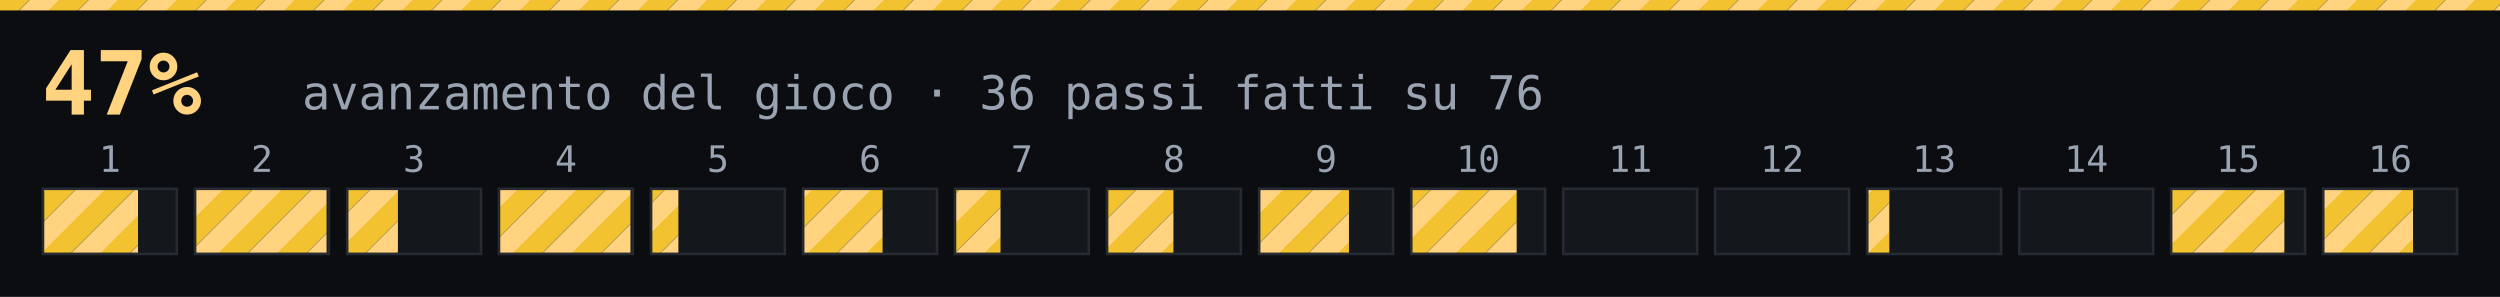
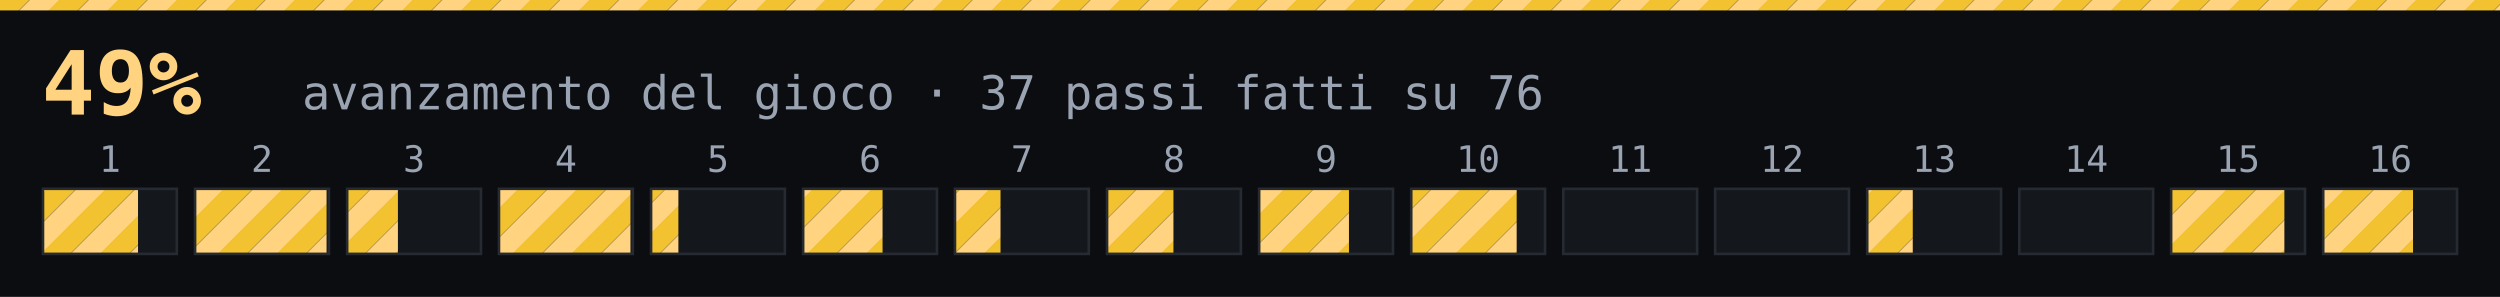
<svg xmlns="http://www.w3.org/2000/svg" width="960" height="114" viewBox="0 0 960 114" font-family="ui-monospace,Cascadia Mono,Consolas,DejaVu Sans Mono,monospace">
  <defs>
    <pattern id="strisce" width="16" height="16" patternUnits="userSpaceOnUse" patternTransform="rotate(45)">
      <rect width="8" height="16" fill="#f2c230" />
      <rect x="8" width="8" height="16" fill="#ffd37f" />
    </pattern>
  </defs>
  <rect width="960" height="114" fill="#0b0d10" />
  <rect width="960" height="4" fill="url(#strisce)" />
-   <text x="16" y="44" fill="#ffd37f" font-size="34" font-weight="700">47%</text>
-   <text x="116" y="42" fill="#9aa3b2" font-size="18">avanzamento del gioco · 36 passi fatti su 76</text>
+   <text x="16" y="44" fill="#ffd37f" font-size="34" font-weight="700">49%</text>
+   <text x="116" y="42" fill="#9aa3b2" font-size="18">avanzamento del gioco · 37 passi fatti su 76</text>
  <text x="42.2" y="66" text-anchor="middle" fill="#9aa3b2" font-size="14">1</text>
  <rect x="16.5" y="72.5" width="51.4" height="25" fill="#14171c" stroke="#262b33" />
  <rect x="17.0" y="73" width="36" height="24" fill="url(#strisce)" />
  <text x="100.6" y="66" text-anchor="middle" fill="#9aa3b2" font-size="14">2</text>
  <rect x="74.9" y="72.5" width="51.4" height="25" fill="#14171c" stroke="#262b33" />
  <rect x="75.4" y="73" width="50" height="24" fill="url(#strisce)" />
  <text x="159.0" y="66" text-anchor="middle" fill="#9aa3b2" font-size="14">3</text>
  <rect x="133.3" y="72.5" width="51.4" height="25" fill="#14171c" stroke="#262b33" />
  <rect x="133.8" y="73" width="19" height="24" fill="url(#strisce)" />
  <text x="217.3" y="66" text-anchor="middle" fill="#9aa3b2" font-size="14">4</text>
  <rect x="191.6" y="72.5" width="51.4" height="25" fill="#14171c" stroke="#262b33" />
  <rect x="192.1" y="73" width="50" height="24" fill="url(#strisce)" />
  <text x="275.7" y="66" text-anchor="middle" fill="#9aa3b2" font-size="14">5</text>
  <rect x="250.0" y="72.5" width="51.4" height="25" fill="#14171c" stroke="#262b33" />
  <rect x="250.5" y="73" width="10" height="24" fill="url(#strisce)" />
  <text x="334.1" y="66" text-anchor="middle" fill="#9aa3b2" font-size="14">6</text>
  <rect x="308.4" y="72.5" width="51.4" height="25" fill="#14171c" stroke="#262b33" />
  <rect x="308.9" y="73" width="30" height="24" fill="url(#strisce)" />
  <text x="392.4" y="66" text-anchor="middle" fill="#9aa3b2" font-size="14">7</text>
  <rect x="366.7" y="72.5" width="51.4" height="25" fill="#14171c" stroke="#262b33" />
  <rect x="367.2" y="73" width="17" height="24" fill="url(#strisce)" />
  <text x="450.8" y="66" text-anchor="middle" fill="#9aa3b2" font-size="14">8</text>
  <rect x="425.1" y="72.5" width="51.4" height="25" fill="#14171c" stroke="#262b33" />
  <rect x="425.6" y="73" width="25" height="24" fill="url(#strisce)" />
  <text x="509.2" y="66" text-anchor="middle" fill="#9aa3b2" font-size="14">9</text>
  <rect x="483.5" y="72.5" width="51.4" height="25" fill="#14171c" stroke="#262b33" />
  <rect x="484.0" y="73" width="34" height="24" fill="url(#strisce)" />
  <text x="567.6" y="66" text-anchor="middle" fill="#9aa3b2" font-size="14">10</text>
  <rect x="541.9" y="72.5" width="51.4" height="25" fill="#14171c" stroke="#262b33" />
  <rect x="542.4" y="73" width="40" height="24" fill="url(#strisce)" />
  <text x="626.0" y="66" text-anchor="middle" fill="#9aa3b2" font-size="14">11</text>
  <rect x="600.3" y="72.5" width="51.4" height="25" fill="#14171c" stroke="#262b33" />
  <text x="684.3" y="66" text-anchor="middle" fill="#9aa3b2" font-size="14">12</text>
  <rect x="658.6" y="72.5" width="51.4" height="25" fill="#14171c" stroke="#262b33" />
  <text x="742.7" y="66" text-anchor="middle" fill="#9aa3b2" font-size="14">13</text>
  <rect x="717.0" y="72.5" width="51.4" height="25" fill="#14171c" stroke="#262b33" />
-   <rect x="717.5" y="73" width="8" height="24" fill="url(#strisce)" />
+   <rect x="717.5" y="73" width="17" height="24" fill="url(#strisce)" />
  <text x="801.1" y="66" text-anchor="middle" fill="#9aa3b2" font-size="14">14</text>
  <rect x="775.4" y="72.5" width="51.4" height="25" fill="#14171c" stroke="#262b33" />
  <text x="859.4" y="66" text-anchor="middle" fill="#9aa3b2" font-size="14">15</text>
  <rect x="833.7" y="72.5" width="51.4" height="25" fill="#14171c" stroke="#262b33" />
  <rect x="834.2" y="73" width="43" height="24" fill="url(#strisce)" />
  <text x="917.8" y="66" text-anchor="middle" fill="#9aa3b2" font-size="14">16</text>
  <rect x="892.1" y="72.5" width="51.4" height="25" fill="#14171c" stroke="#262b33" />
  <rect x="892.6" y="73" width="34" height="24" fill="url(#strisce)" />
</svg>
